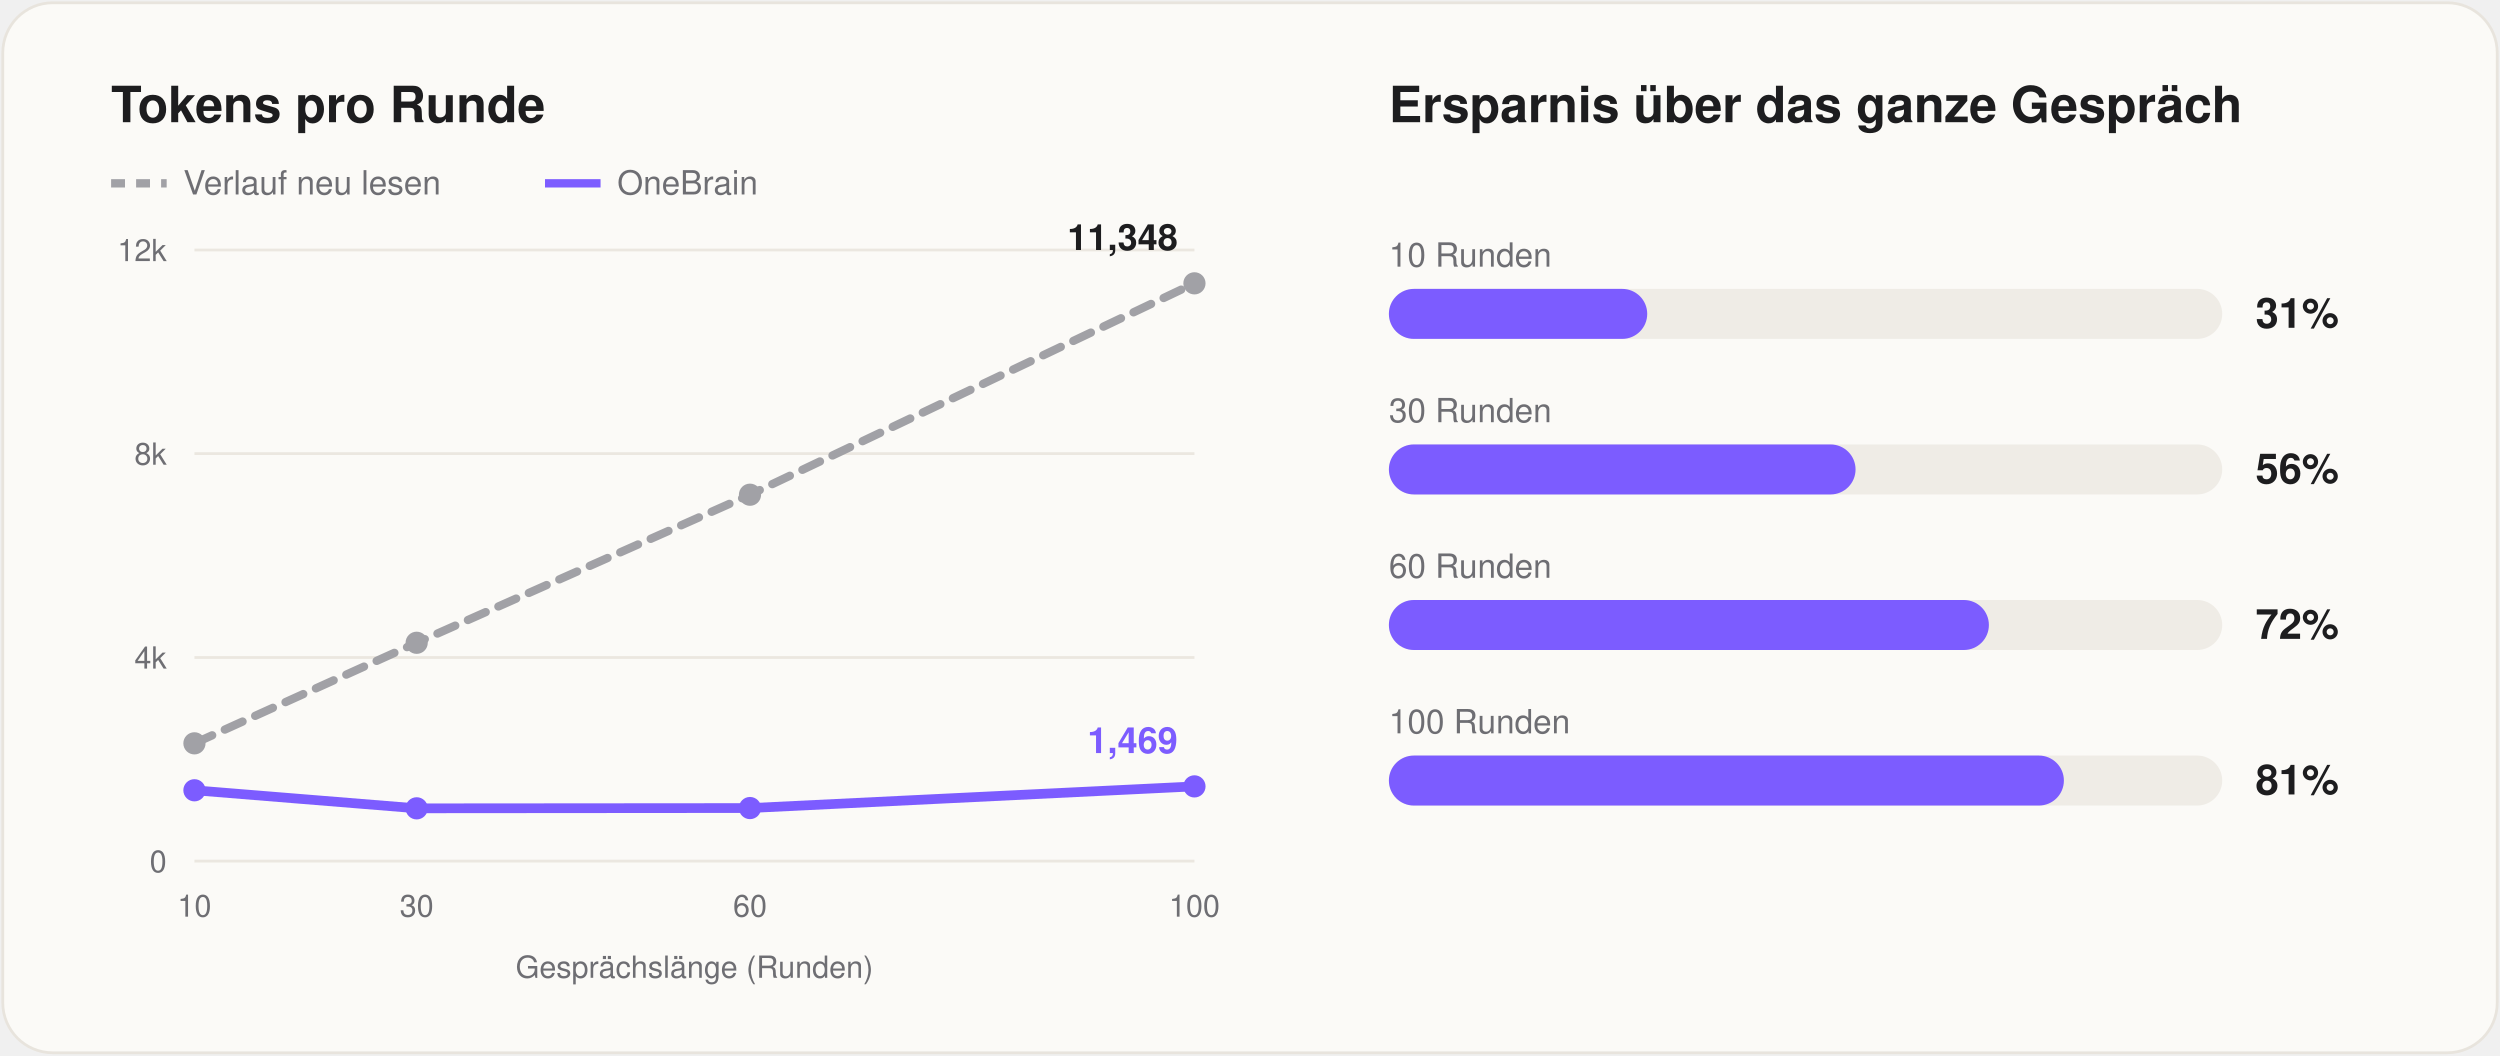
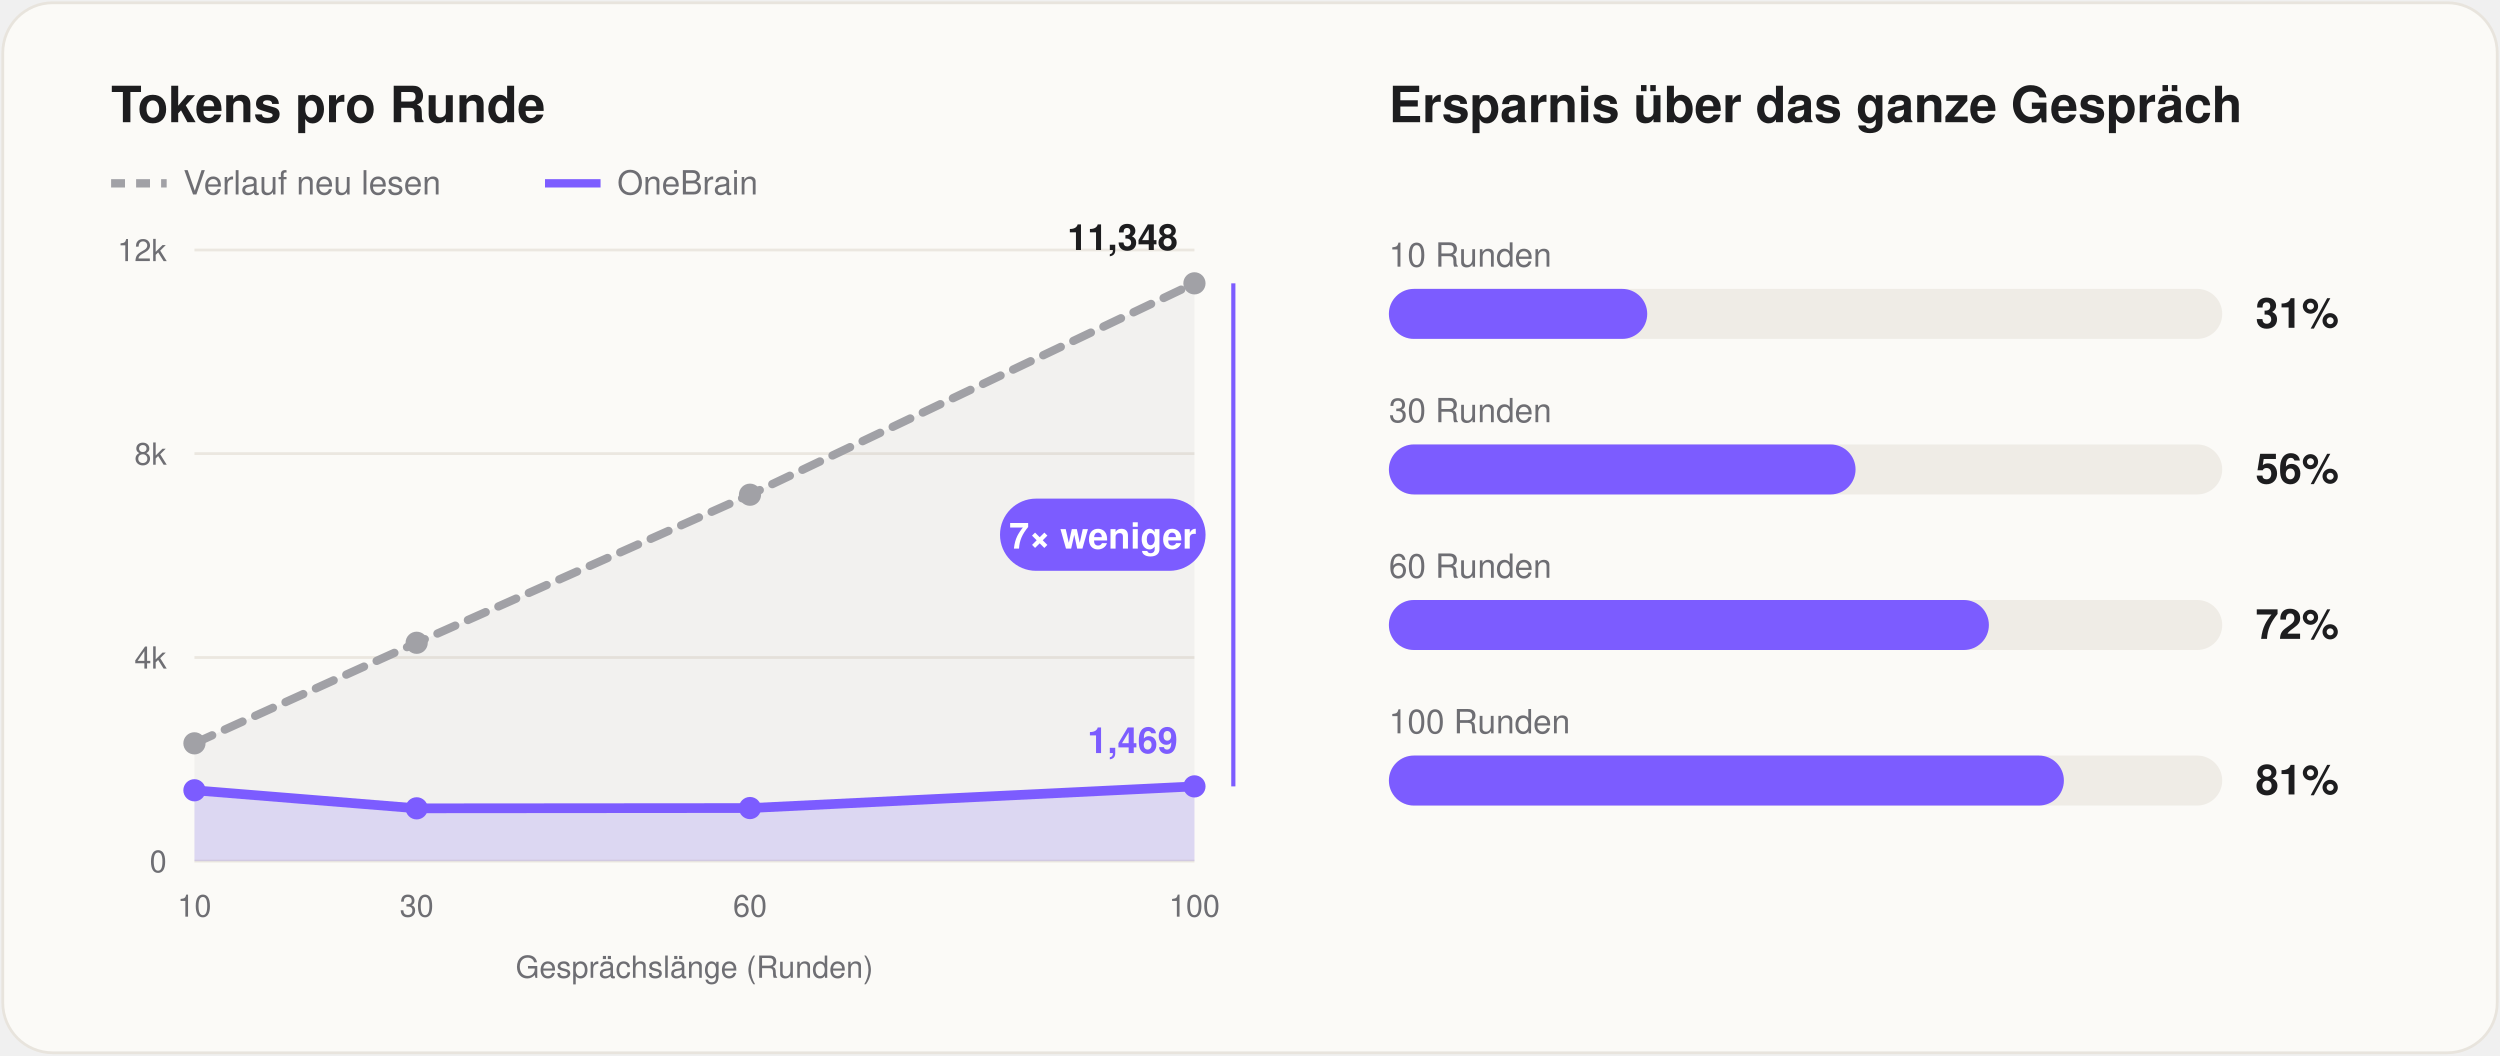
<svg xmlns="http://www.w3.org/2000/svg" viewBox="0 0 900 380" width="900" height="380" role="img" aria-label="Tokens pro Runde / Ersparnis über das ganze Gespräch">
  <style>
.bg{fill:#fbfaf7;stroke:#e8e4dd} .ink{fill:#1d1d1f} .muted{fill:#6e6e73} .grid{stroke:#ebe7e0}
.before{stroke:#a1a1a6} .beforef{fill:#a1a1a6} .after{stroke:#7c5cff} .afterf{fill:#7c5cff} .track{fill:#efece6}
text{font-family:-apple-system,BlinkMacSystemFont,'Segoe UI',Helvetica,Arial,sans-serif}
@media (prefers-color-scheme: dark){.bg{fill:#17171a;stroke:#2c2c30} .ink{fill:#f5f5f7} .muted{fill:#a1a1a6} .grid{stroke:#26262a} .before{stroke:#6e6e73} .beforef{fill:#6e6e73} .after{stroke:#9d86ff} .afterf{fill:#9d86ff} .track{fill:#26262a}}
</style>
  <rect class="bg" x="1" y="1" width="898" height="378" rx="18" stroke-width="1" />
  <text class="ink" x="40" y="44" font-size="18" font-weight="600">Tokens pro Runde</text>
  <line class="before" x1="40" y1="66" x2="60" y2="66" stroke-width="3" stroke-dasharray="5 4" />
  <text class="muted" x="66" y="70" font-size="12">Verlauf neu lesen</text>
  <line class="after" x1="196.2" y1="66" x2="216.2" y2="66" stroke-width="3" />
  <text class="muted" x="222.2" y="70" font-size="12">OneBrain</text>
  <line class="grid" x1="70" y1="310.0" x2="430" y2="310.0" stroke-width="1" />
  <text class="muted" x="60" y="314.0" font-size="11" text-anchor="end">0</text>
  <line class="grid" x1="70" y1="236.7" x2="430" y2="236.7" stroke-width="1" />
  <text class="muted" x="60" y="240.7" font-size="11" text-anchor="end">4k</text>
  <line class="grid" x1="70" y1="163.3" x2="430" y2="163.3" stroke-width="1" />
  <text class="muted" x="60" y="167.3" font-size="11" text-anchor="end">8k</text>
  <line class="grid" x1="70" y1="90.0" x2="430" y2="90.0" stroke-width="1" />
  <text class="muted" x="60" y="94.0" font-size="11" text-anchor="end">12k</text>
  <text class="muted" x="70.0" y="330" font-size="11" text-anchor="middle">10</text>
  <text class="muted" x="150.0" y="330" font-size="11" text-anchor="middle">30</text>
  <text class="muted" x="270.0" y="330" font-size="11" text-anchor="middle">60</text>
  <text class="muted" x="430.0" y="330" font-size="11" text-anchor="middle">100</text>
  <text class="muted" x="250.0" y="352" font-size="11" text-anchor="middle">Gesprächslänge (Runden)</text>
+   <path class="beforef" d="M70.0,267.6 L150.0,231.4 L270.0,178.1 L430.0,102.0 L430.0,310.0 L70.0,310.0 Z" opacity="0.10" />
+   <path class="afterf" d="M70.0,284.5 L150.0,291.0 L270.0,290.9 L430.0,283.1 L430.0,310.0 L70.0,310.0 Z" opacity="0.18" />
+   <line class="after" x1="444.0" y1="102.0" x2="444.0" y2="283.1" stroke-width="1.5" />
+   <rect class="afterf" x="360.0" y="179.5" width="74" height="26" rx="13" />
+   <text x="397.0" y="197.5" font-size="13" font-weight="700" text-anchor="middle" fill="#ffffff">7× weniger</text>
  <path class="before" d="M70.0,267.6 L150.0,231.4 L270.0,178.1 L430.0,102.0" fill="none" stroke-width="3" stroke-dasharray="7 5" stroke-linecap="round" stroke-linejoin="round" />
  <path class="after" d="M70.0,284.5 L150.0,291.0 L270.0,290.9 L430.0,283.1" fill="none" stroke-width="3.5" stroke-linecap="round" stroke-linejoin="round" />
  <circle class="beforef" cx="70.0" cy="267.6" r="4" />
  <circle class="beforef" cx="150.0" cy="231.4" r="4" />
  <circle class="beforef" cx="270.0" cy="178.1" r="4" />
  <circle class="beforef" cx="430.0" cy="102.0" r="4" />
  <circle class="afterf" cx="70.0" cy="284.5" r="4" />
  <circle class="afterf" cx="150.0" cy="291.0" r="4" />
  <circle class="afterf" cx="270.0" cy="290.9" r="4" />
  <circle class="afterf" cx="430.0" cy="283.1" r="4" />
  <text class="ink" x="424.0" y="90.0" font-size="13" font-weight="600" text-anchor="end">11,348</text>
  <text class="afterf" x="424.0" y="271.1" font-size="13" font-weight="600" text-anchor="end">1,469</text>
  <text class="ink" x="500" y="44" font-size="18" font-weight="600">Ersparnis über das ganze Gespräch</text>
  <text class="muted" x="500" y="96" font-size="12">10 Runden</text>
  <rect class="track" x="500" y="104" width="300" height="18" rx="9" />
  <rect class="afterf" x="500" y="104" width="93.0" height="18" rx="9" />
  <text class="ink" x="812" y="118" font-size="15" font-weight="700">31%</text>
  <text class="muted" x="500" y="152" font-size="12">30 Runden</text>
  <rect class="track" x="500" y="160" width="300" height="18" rx="9" />
  <rect class="afterf" x="500" y="160" width="168.0" height="18" rx="9" />
  <text class="ink" x="812" y="174" font-size="15" font-weight="700">56%</text>
  <text class="muted" x="500" y="208" font-size="12">60 Runden</text>
  <rect class="track" x="500" y="216" width="300" height="18" rx="9" />
  <rect class="afterf" x="500" y="216" width="216.0" height="18" rx="9" />
  <text class="ink" x="812" y="230" font-size="15" font-weight="700">72%</text>
  <text class="muted" x="500" y="264" font-size="12">100 Runden</text>
  <rect class="track" x="500" y="272" width="300" height="18" rx="9" />
  <rect class="afterf" x="500" y="272" width="243.0" height="18" rx="9" />
  <text class="ink" x="812" y="286" font-size="15" font-weight="700">81%</text>
</svg>
